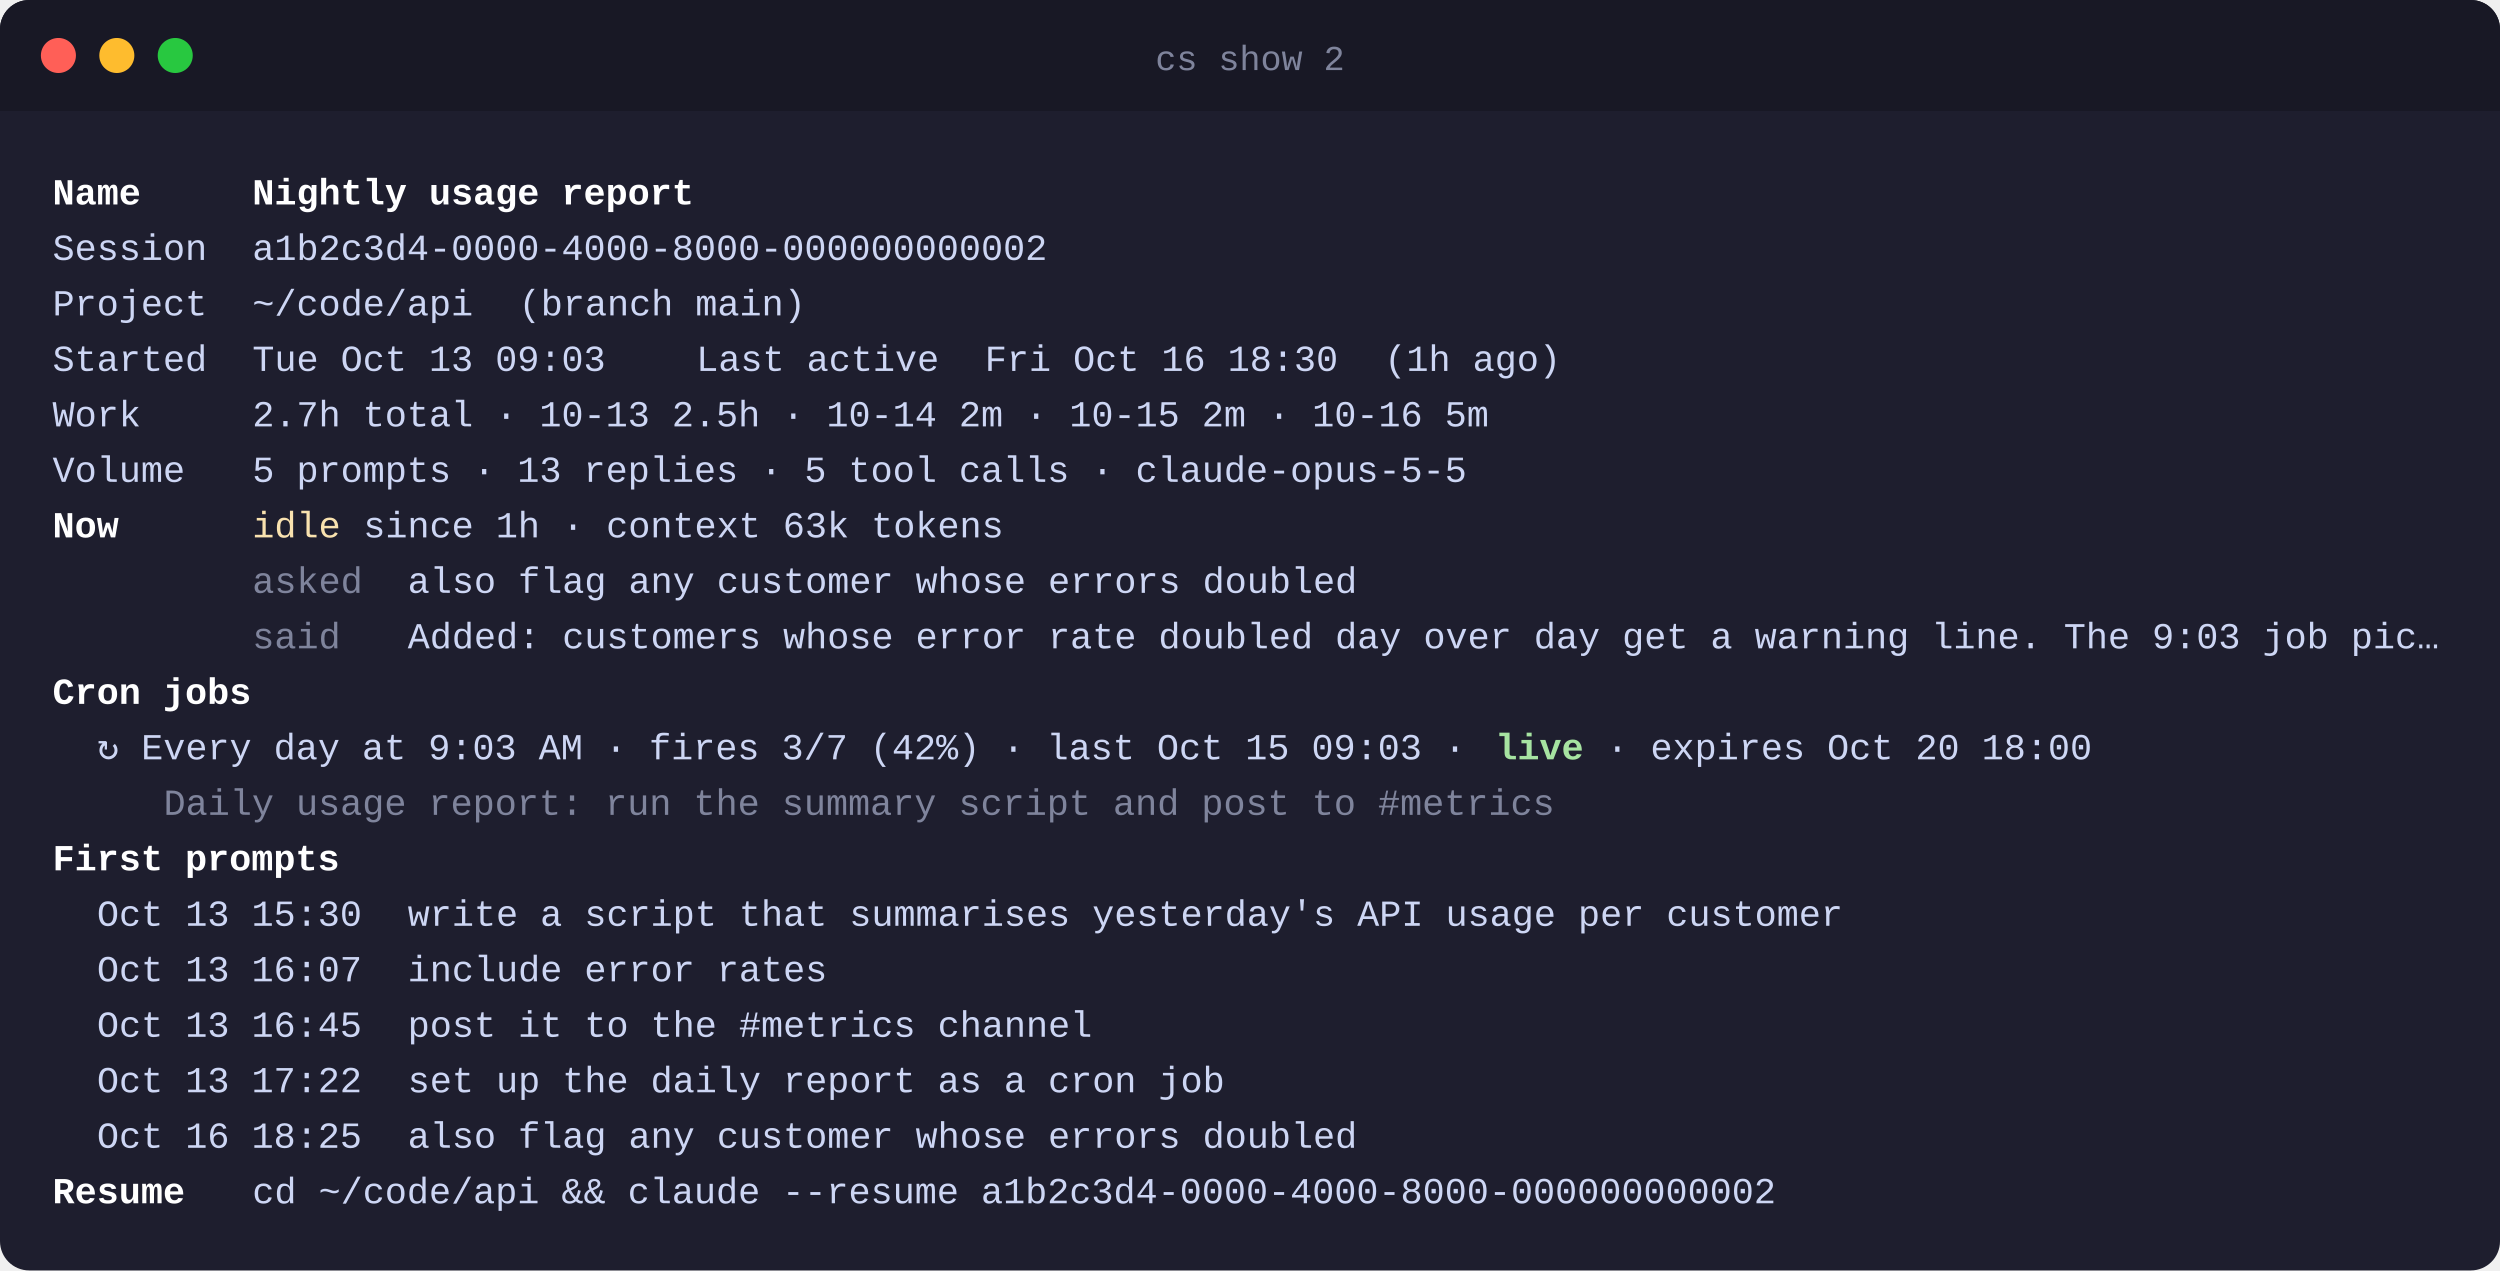
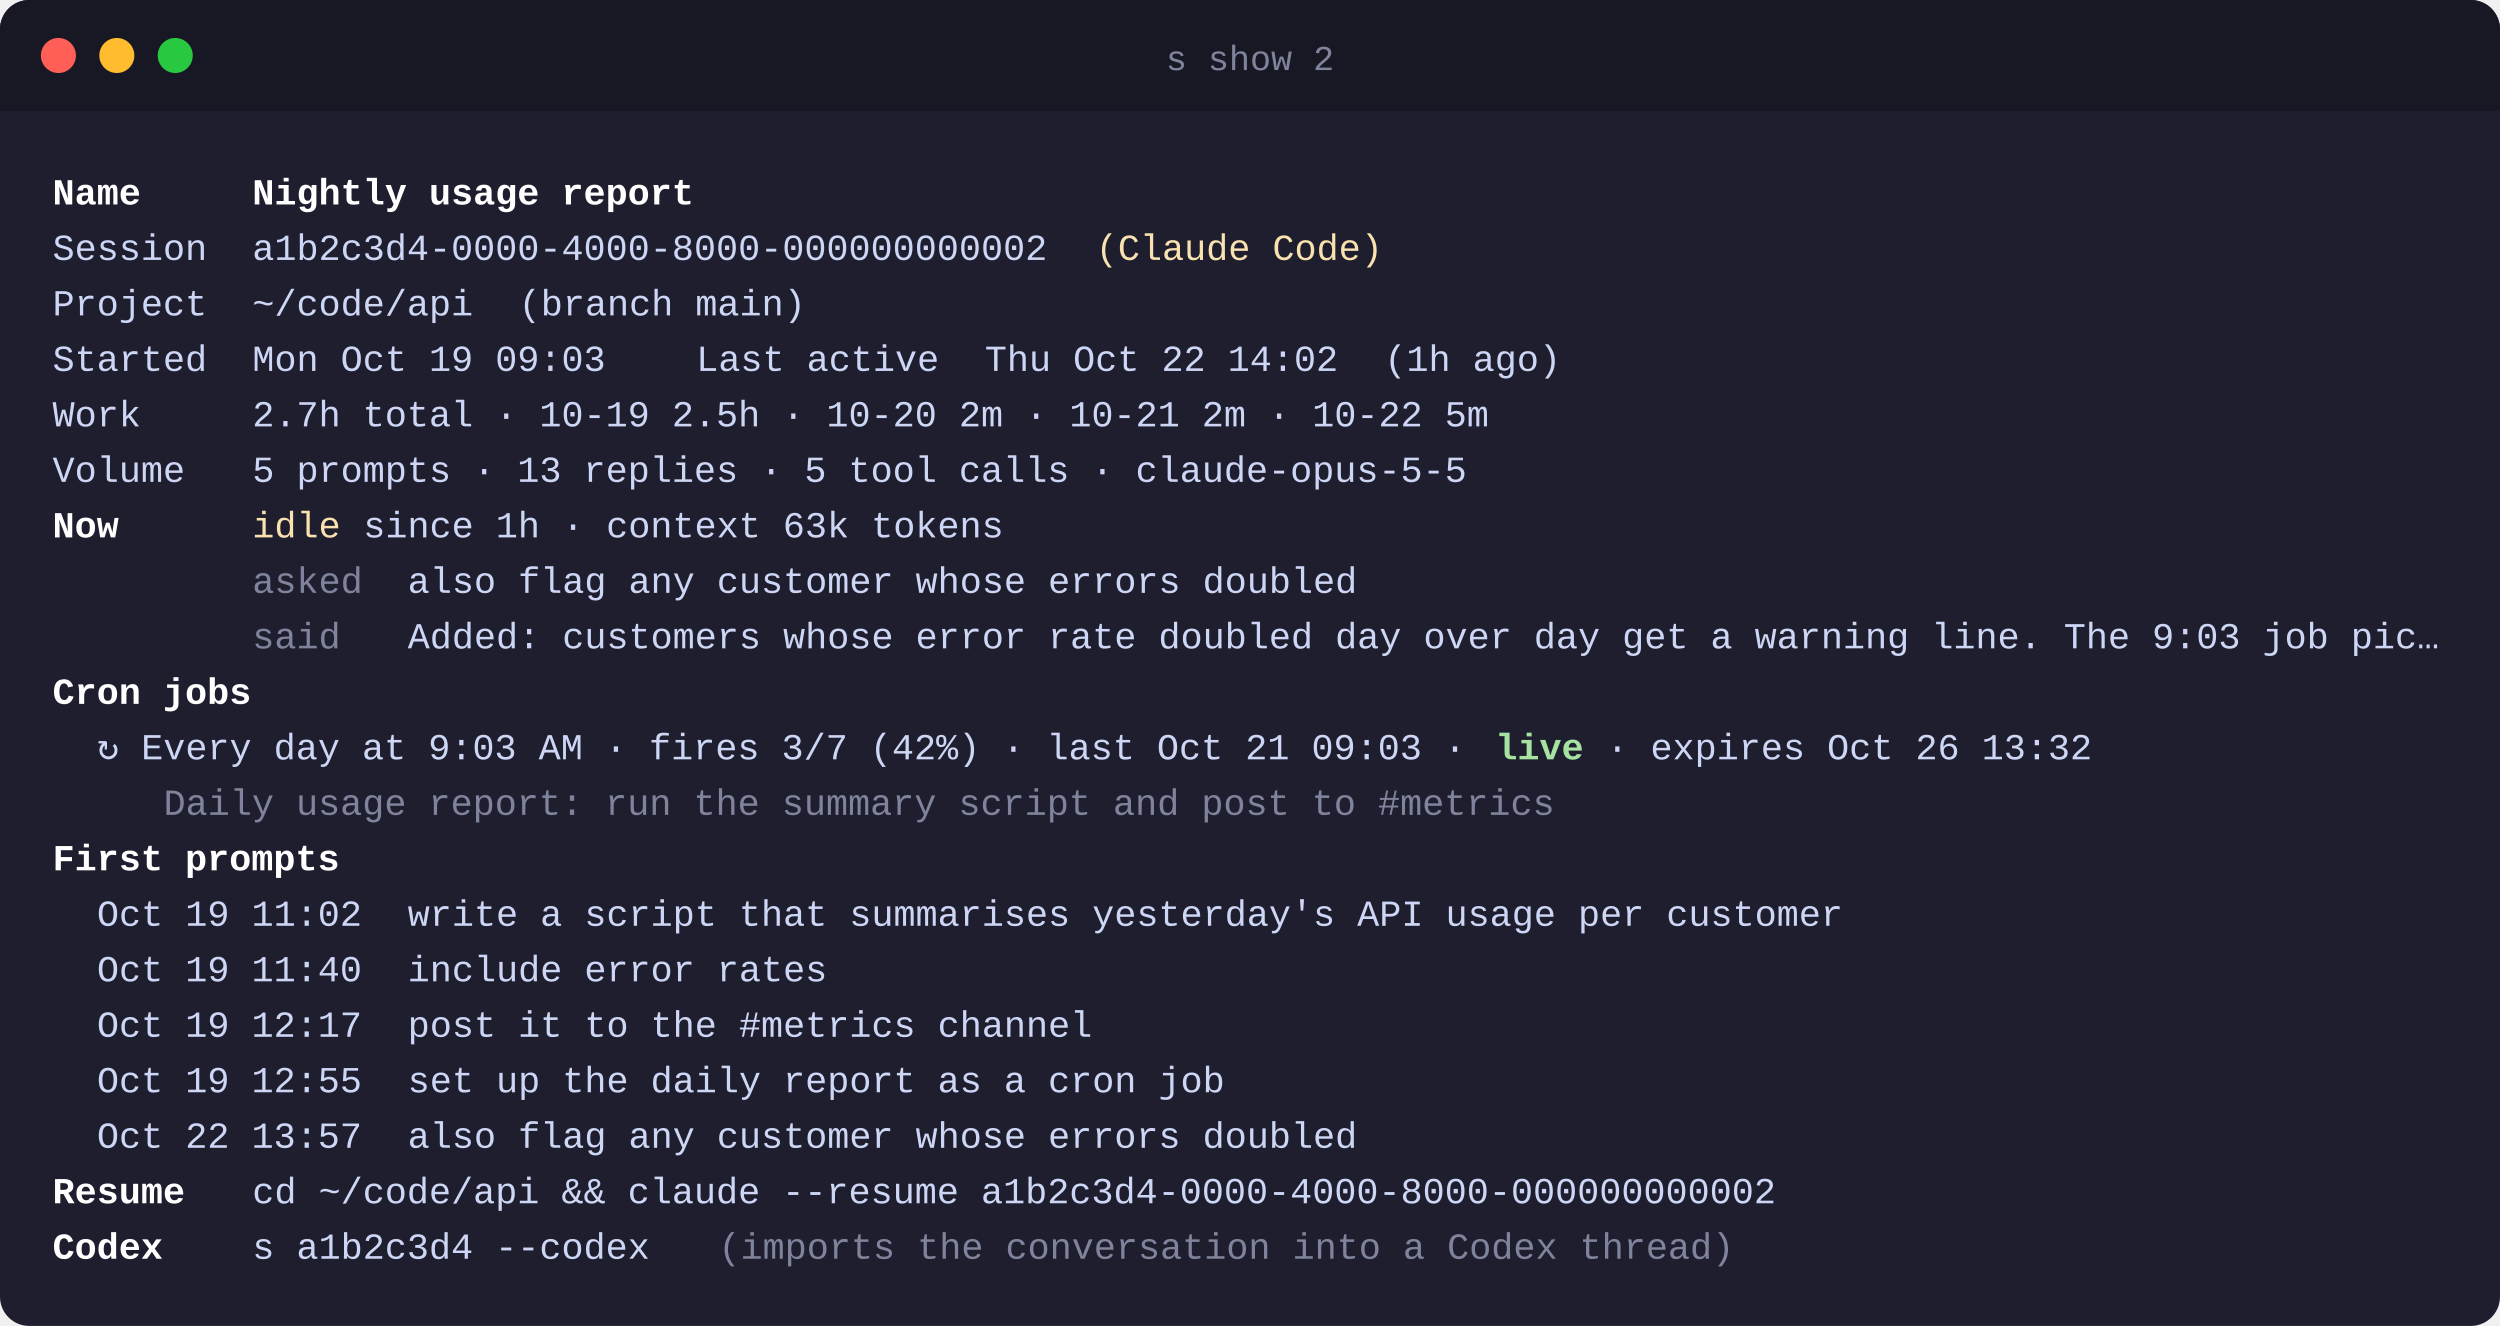
- <svg xmlns="http://www.w3.org/2000/svg" width="856" height="435" viewBox="0 0 856 435" font-family="SFMono-Regular, Menlo, Consolas, 'Liberation Mono', monospace" font-size="12.6">
-   <rect width="856" height="435" rx="10" fill="#1e1e2e" />
+ <svg xmlns="http://www.w3.org/2000/svg" width="856" height="454" viewBox="0 0 856 454" font-family="SFMono-Regular, Menlo, Consolas, 'Liberation Mono', monospace" font-size="12.6">
+   <rect width="856" height="454" rx="10" fill="#1e1e2e" />
  <path d="M10 0h836a10 10 0 0 1 10 10v28H0V10A10 10 0 0 1 10 0z" fill="#181825" />
  <circle cx="20" cy="19" r="6" fill="#ff5f57" />
  <circle cx="40" cy="19" r="6" fill="#febc2e" />
  <circle cx="60" cy="19" r="6" fill="#28c840" />
-   <text x="428.0" y="24" text-anchor="middle" fill="#7f849c" font-size="12">cs show 2</text>
+   <text x="428.0" y="24" text-anchor="middle" fill="#7f849c" font-size="12">s show 2</text>
  <text y="70">
    <tspan x="18.0" fill="#ffffff" font-weight="600" xml:space="preserve">Name</tspan>
    <tspan x="86.4" fill="#ffffff" font-weight="600" xml:space="preserve">Nightly usage report</tspan>
  </text>
  <text y="89">
    <tspan x="18.0" fill="#cdd6f4" xml:space="preserve">Session</tspan>
    <tspan x="86.4" fill="#cdd6f4" xml:space="preserve">a1b2c3d4-0000-4000-8000-000000000002</tspan>
+     <tspan x="375.2" fill="#f9e2af" xml:space="preserve">(Claude Code)</tspan>
  </text>
  <text y="108">
    <tspan x="18.0" fill="#cdd6f4" xml:space="preserve">Project</tspan>
    <tspan x="86.4" fill="#cdd6f4" xml:space="preserve">~/code/api</tspan>
    <tspan x="177.6" fill="#cdd6f4" xml:space="preserve">(branch main)</tspan>
  </text>
  <text y="127">
    <tspan x="18.0" fill="#cdd6f4" xml:space="preserve">Started</tspan>
-     <tspan x="86.4" fill="#cdd6f4" xml:space="preserve">Tue Oct 13 09:03</tspan>
+     <tspan x="86.4" fill="#cdd6f4" xml:space="preserve">Mon Oct 19 09:03</tspan>
    <tspan x="238.4" fill="#cdd6f4" xml:space="preserve">Last active</tspan>
-     <tspan x="337.2" fill="#cdd6f4" xml:space="preserve">Fri Oct 16 18:30</tspan>
+     <tspan x="337.2" fill="#cdd6f4" xml:space="preserve">Thu Oct 22 14:02</tspan>
    <tspan x="474.0" fill="#cdd6f4" xml:space="preserve">(1h ago)</tspan>
  </text>
  <text y="146">
    <tspan x="18.0" fill="#cdd6f4" xml:space="preserve">Work</tspan>
-     <tspan x="86.4" fill="#cdd6f4" xml:space="preserve">2.7h total · 10-13 2.5h · 10-14 2m · 10-15 2m · 10-16 5m</tspan>
+     <tspan x="86.4" fill="#cdd6f4" xml:space="preserve">2.7h total · 10-19 2.5h · 10-20 2m · 10-21 2m · 10-22 5m</tspan>
  </text>
  <text y="165">
    <tspan x="18.0" fill="#cdd6f4" xml:space="preserve">Volume</tspan>
    <tspan x="86.4" fill="#cdd6f4" xml:space="preserve">5 prompts · 13 replies · 5 tool calls · claude-opus-5-5</tspan>
  </text>
  <text y="184">
    <tspan x="18.0" fill="#ffffff" font-weight="600" xml:space="preserve">Now</tspan>
    <tspan x="86.4" fill="#f9e2af" xml:space="preserve">idle</tspan>
    <tspan x="124.4" fill="#cdd6f4" xml:space="preserve">since 1h · context 63k tokens</tspan>
  </text>
  <text y="203">
    <tspan x="86.4" fill="#7f849c" xml:space="preserve">asked</tspan>
    <tspan x="139.6" fill="#cdd6f4" xml:space="preserve">also flag any customer whose errors doubled</tspan>
  </text>
  <text y="222">
    <tspan x="86.4" fill="#7f849c" xml:space="preserve">said</tspan>
    <tspan x="139.6" fill="#cdd6f4" xml:space="preserve">Added: customers whose error rate doubled day over day get a warning line. The 9:03 job pic…</tspan>
  </text>
  <text y="241">
    <tspan x="18.0" fill="#ffffff" font-weight="600" xml:space="preserve">Cron jobs</tspan>
  </text>
  <text y="260">
-     <tspan x="33.2" fill="#cdd6f4" xml:space="preserve">↻ Every day at 9:03 AM · fires 3/7 (42%) · last Oct 15 09:03 · </tspan>
+     <tspan x="33.2" fill="#cdd6f4" xml:space="preserve">↻ Every day at 9:03 AM · fires 3/7 (42%) · last Oct 21 09:03 · </tspan>
    <tspan x="512.0" fill="#a6e3a1" font-weight="600" xml:space="preserve">live</tspan>
-     <tspan x="550.0" fill="#cdd6f4" xml:space="preserve">· expires Oct 20 18:00</tspan>
+     <tspan x="550.0" fill="#cdd6f4" xml:space="preserve">· expires Oct 26 13:32</tspan>
  </text>
  <text y="279">
    <tspan x="56.0" fill="#7f849c" xml:space="preserve">Daily usage report: run the summary script and post to #metrics</tspan>
  </text>
  <text y="298">
    <tspan x="18.0" fill="#ffffff" font-weight="600" xml:space="preserve">First prompts</tspan>
  </text>
  <text y="317">
-     <tspan x="33.2" fill="#cdd6f4" xml:space="preserve">Oct 13 15:30</tspan>
+     <tspan x="33.2" fill="#cdd6f4" xml:space="preserve">Oct 19 11:02</tspan>
    <tspan x="139.6" fill="#cdd6f4" xml:space="preserve">write a script that summarises yesterday's API usage per customer</tspan>
  </text>
  <text y="336">
-     <tspan x="33.2" fill="#cdd6f4" xml:space="preserve">Oct 13 16:07</tspan>
+     <tspan x="33.2" fill="#cdd6f4" xml:space="preserve">Oct 19 11:40</tspan>
    <tspan x="139.6" fill="#cdd6f4" xml:space="preserve">include error rates</tspan>
  </text>
  <text y="355">
-     <tspan x="33.2" fill="#cdd6f4" xml:space="preserve">Oct 13 16:45</tspan>
+     <tspan x="33.2" fill="#cdd6f4" xml:space="preserve">Oct 19 12:17</tspan>
    <tspan x="139.6" fill="#cdd6f4" xml:space="preserve">post it to the #metrics channel</tspan>
  </text>
  <text y="374">
-     <tspan x="33.2" fill="#cdd6f4" xml:space="preserve">Oct 13 17:22</tspan>
+     <tspan x="33.2" fill="#cdd6f4" xml:space="preserve">Oct 19 12:55</tspan>
    <tspan x="139.6" fill="#cdd6f4" xml:space="preserve">set up the daily report as a cron job</tspan>
  </text>
  <text y="393">
-     <tspan x="33.2" fill="#cdd6f4" xml:space="preserve">Oct 16 18:25</tspan>
+     <tspan x="33.2" fill="#cdd6f4" xml:space="preserve">Oct 22 13:57</tspan>
    <tspan x="139.6" fill="#cdd6f4" xml:space="preserve">also flag any customer whose errors doubled</tspan>
  </text>
  <text y="412">
    <tspan x="18.0" fill="#ffffff" font-weight="600" xml:space="preserve">Resume</tspan>
    <tspan x="86.4" fill="#cdd6f4" xml:space="preserve">cd ~/code/api &amp;&amp; claude --resume a1b2c3d4-0000-4000-8000-000000000002</tspan>
  </text>
+   <text y="431">
+     <tspan x="18.0" fill="#ffffff" font-weight="600" xml:space="preserve">Codex</tspan>
+     <tspan x="86.4" fill="#cdd6f4" xml:space="preserve">s a1b2c3d4 --codex</tspan>
+     <tspan x="246.0" fill="#7f849c" xml:space="preserve">(imports the conversation into a Codex thread)</tspan>
+   </text>
</svg>
